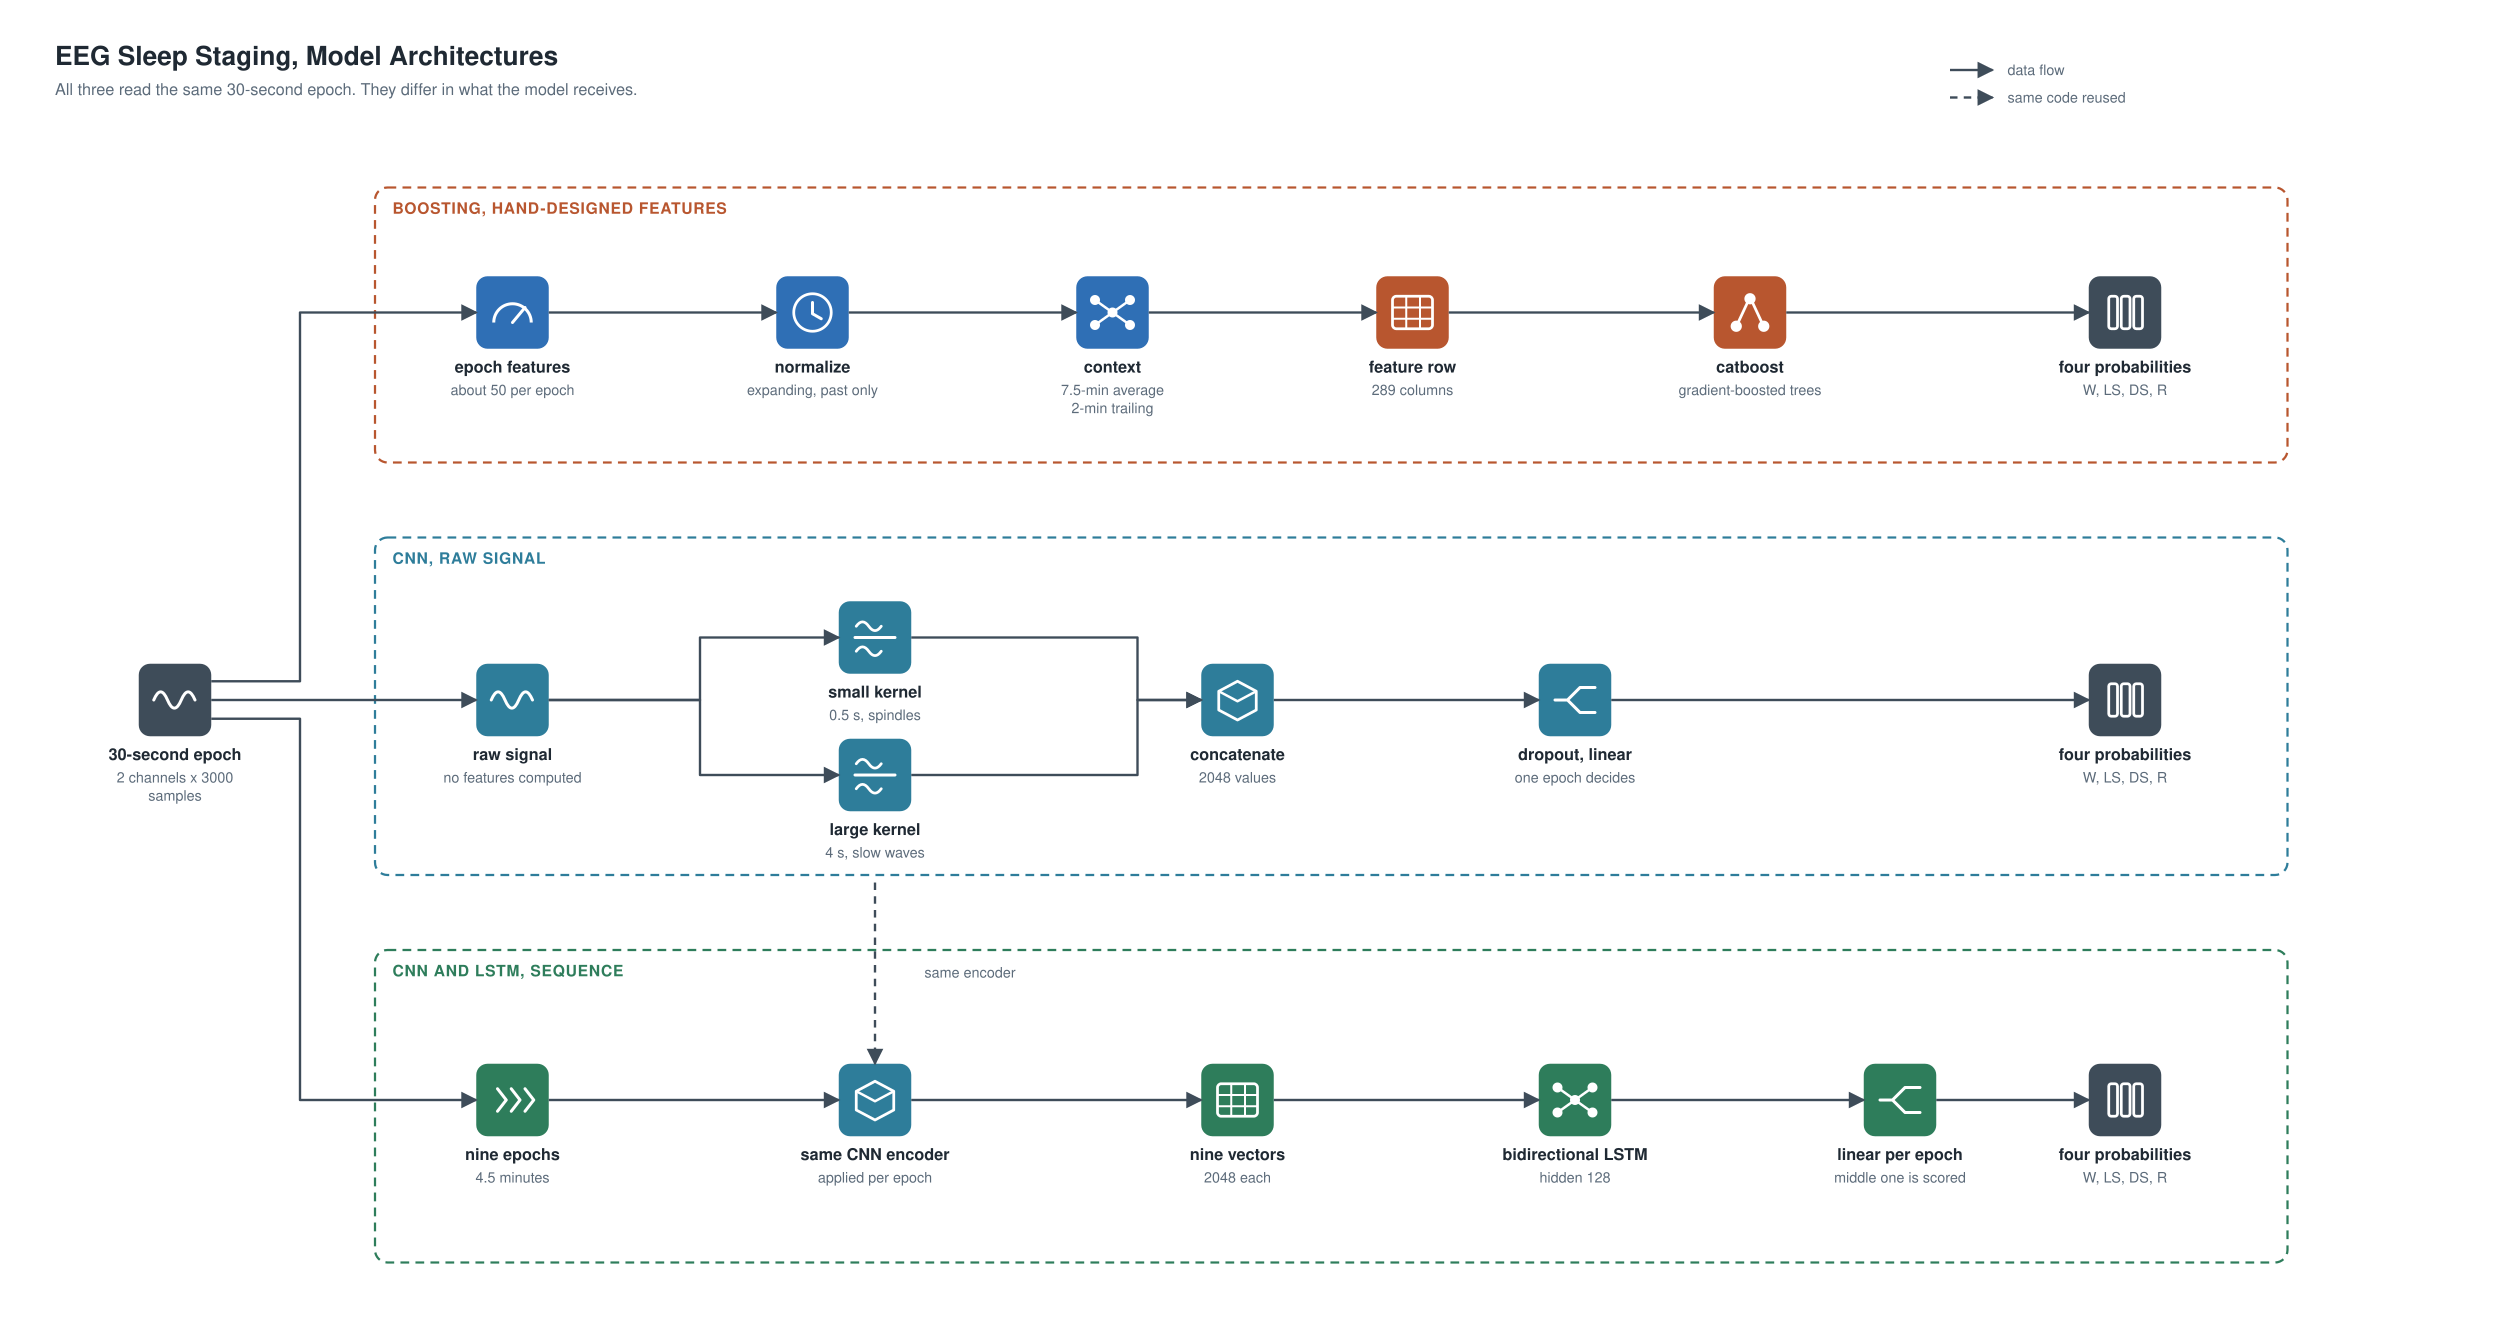
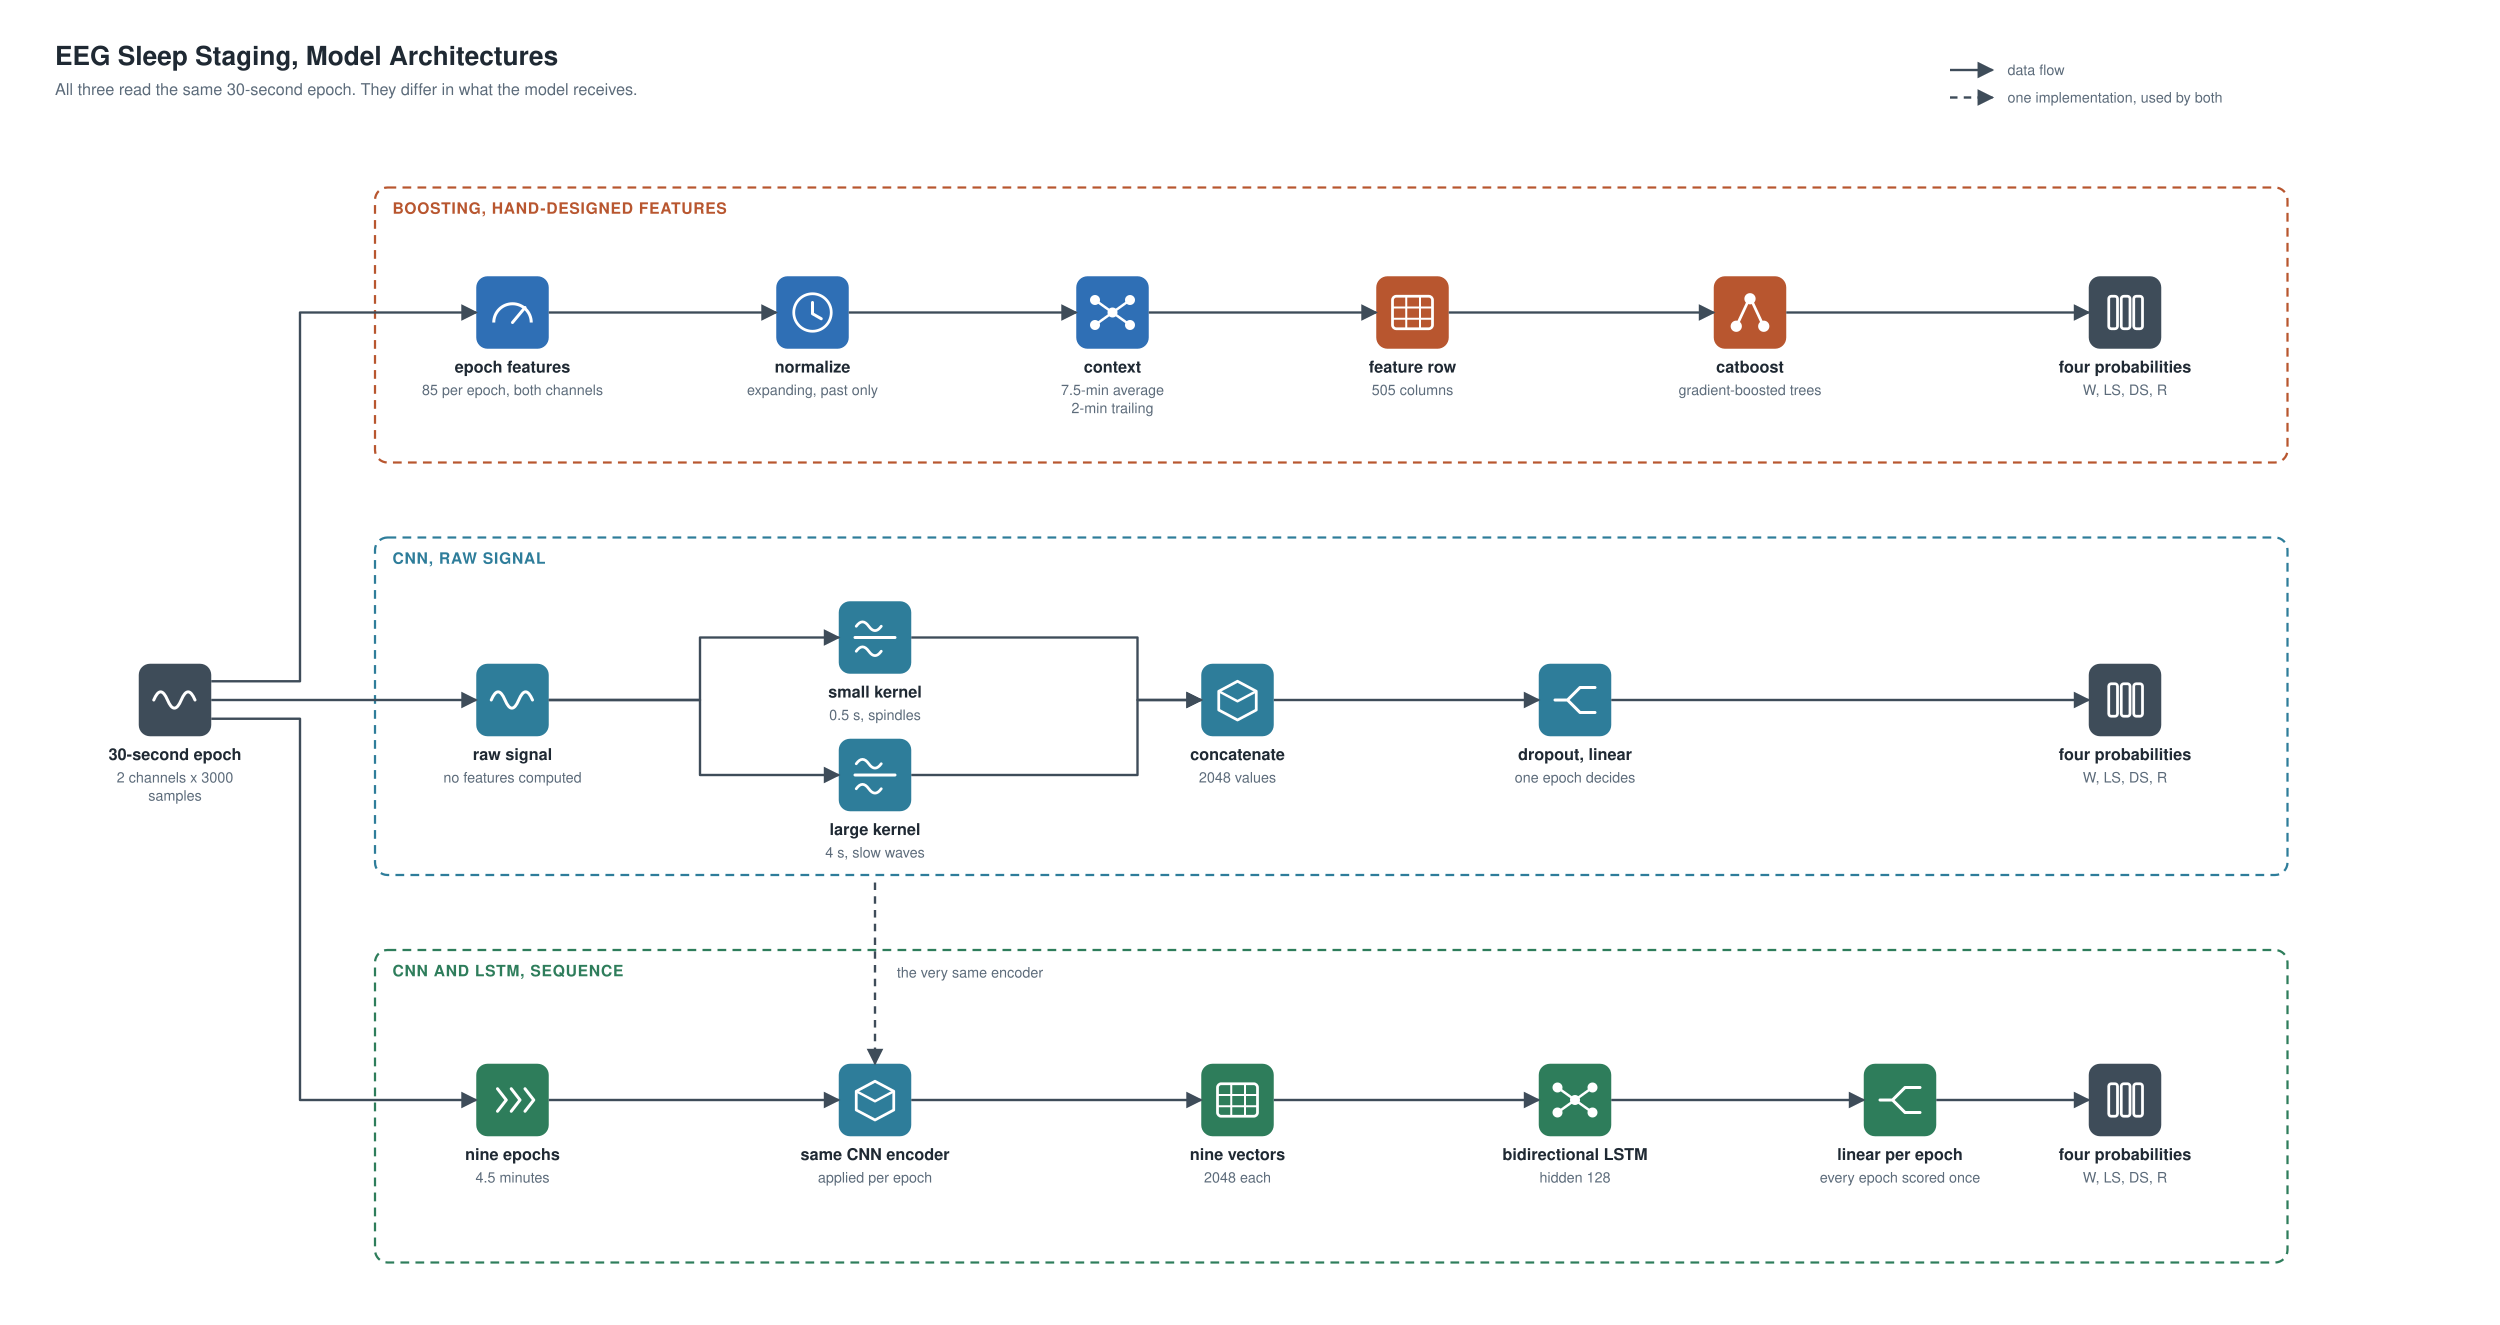
<svg xmlns="http://www.w3.org/2000/svg" width="2000" height="1060" viewBox="0 0 2000 1060">
  <rect width="2000" height="1060" fill="#FFFFFF" />
  <defs>
    <marker id="arrow" viewBox="0 0 10 10" refX="9" refY="5" markerWidth="7" markerHeight="7" orient="auto-start-reverse">
      <path d="M 0 0 L 10 5 L 0 10 z" fill="#3E4C59" />
    </marker>
  </defs>
  <text x="44" y="52" font-family="Helvetica Neue, Helvetica, Arial, sans-serif" font-size="21" font-weight="700" fill="#1F2933">EEG Sleep Staging, Model Architectures</text>
  <text x="44" y="76" font-family="Helvetica Neue, Helvetica, Arial, sans-serif" font-size="13" fill="#5C6B7A">All three read the same 30-second epoch. They differ in what the model receives.</text>
  <rect x="111.0" y="531.0" width="58" height="58" rx="9" fill="#3E4C59" />
  <path d="M 123 560 q 5.5 -13 11 0 q 5.5 13 11 0 q 5.5 -13 11 0" fill="none" stroke="#FFFFFF" stroke-width="2.4" stroke-linecap="round" />
  <text x="140" y="608.0" font-family="Helvetica Neue, Helvetica, Arial, sans-serif" font-size="13" font-weight="600" fill="#1F2933" text-anchor="middle">30-second epoch</text>
  <text x="140" y="626.0" font-family="Helvetica Neue, Helvetica, Arial, sans-serif" font-size="11.5" font-weight="400" fill="#5C6B7A" text-anchor="middle">2 channels x 3000</text>
  <text x="140" y="640.5" font-family="Helvetica Neue, Helvetica, Arial, sans-serif" font-size="11.5" font-weight="400" fill="#5C6B7A" text-anchor="middle">samples</text>
  <rect x="300" y="150" width="1530" height="220" rx="10" fill="none" stroke="#B8562F" stroke-width="1.8" stroke-dasharray="7 5" />
  <text x="314" y="171" font-family="Helvetica Neue, Helvetica, Arial, sans-serif" font-size="12.5" font-weight="700" fill="#B8562F" letter-spacing="0.6" text-anchor="start">BOOSTING, HAND-DESIGNED FEATURES</text>
  <rect x="381.0" y="221.0" width="58" height="58" rx="9" fill="#2F6FB5" />
  <path d="M 395 258 a 15 15 0 0 1 30 0" fill="none" stroke="#FFFFFF" stroke-width="2.4" />
  <path d="M 410 258 l 10 -12" stroke="#FFFFFF" stroke-width="2.4" stroke-linecap="round" />
  <text x="410" y="298.0" font-family="Helvetica Neue, Helvetica, Arial, sans-serif" font-size="13" font-weight="600" fill="#1F2933" text-anchor="middle">epoch features</text>
-   <text x="410" y="316.0" font-family="Helvetica Neue, Helvetica, Arial, sans-serif" font-size="11.5" font-weight="400" fill="#5C6B7A" text-anchor="middle">about 50 per epoch</text>
+   <text x="410" y="316.0" font-family="Helvetica Neue, Helvetica, Arial, sans-serif" font-size="11.5" font-weight="400" fill="#5C6B7A" text-anchor="middle">85 per epoch, both channels</text>
  <rect x="621.0" y="221.0" width="58" height="58" rx="9" fill="#2F6FB5" />
  <circle cx="650" cy="250" r="15" fill="none" stroke="#FFFFFF" stroke-width="2.2" />
  <path d="M 650 242 v 9 l 7 4" fill="none" stroke="#FFFFFF" stroke-width="2.4" stroke-linecap="round" stroke-linejoin="round" />
  <text x="650" y="298.0" font-family="Helvetica Neue, Helvetica, Arial, sans-serif" font-size="13" font-weight="600" fill="#1F2933" text-anchor="middle">normalize</text>
  <text x="650" y="316.0" font-family="Helvetica Neue, Helvetica, Arial, sans-serif" font-size="11.5" font-weight="400" fill="#5C6B7A" text-anchor="middle">expanding, past only</text>
  <rect x="861.0" y="221.0" width="58" height="58" rx="9" fill="#2F6FB5" />
  <path d="M 876 240 L 890 250 L 904 240 M 876 260 L 890 250 L 904 260" stroke="#FFFFFF" stroke-width="2" fill="none" />
  <circle cx="876" cy="240" r="4" fill="#FFFFFF" />
  <circle cx="876" cy="260" r="4" fill="#FFFFFF" />
  <circle cx="890" cy="250" r="4" fill="#FFFFFF" />
  <circle cx="904" cy="240" r="4" fill="#FFFFFF" />
  <circle cx="904" cy="260" r="4" fill="#FFFFFF" />
  <text x="890" y="298.0" font-family="Helvetica Neue, Helvetica, Arial, sans-serif" font-size="13" font-weight="600" fill="#1F2933" text-anchor="middle">context</text>
  <text x="890" y="316.0" font-family="Helvetica Neue, Helvetica, Arial, sans-serif" font-size="11.5" font-weight="400" fill="#5C6B7A" text-anchor="middle">7.5-min average</text>
  <text x="890" y="330.5" font-family="Helvetica Neue, Helvetica, Arial, sans-serif" font-size="11.5" font-weight="400" fill="#5C6B7A" text-anchor="middle">2-min trailing</text>
  <rect x="1101.0" y="221.0" width="58" height="58" rx="9" fill="#B8562F" />
  <rect x="1114" y="237" width="32" height="26" rx="3" fill="none" stroke="#FFFFFF" stroke-width="2.2" />
  <path d="M 1114 246 h 32 M 1114 255 h 32 M 1125 237 v 26 M 1136 237 v 26" stroke="#FFFFFF" stroke-width="1.6" />
  <text x="1130" y="298.0" font-family="Helvetica Neue, Helvetica, Arial, sans-serif" font-size="13" font-weight="600" fill="#1F2933" text-anchor="middle">feature row</text>
-   <text x="1130" y="316.0" font-family="Helvetica Neue, Helvetica, Arial, sans-serif" font-size="11.5" font-weight="400" fill="#5C6B7A" text-anchor="middle">289 columns</text>
+   <text x="1130" y="316.0" font-family="Helvetica Neue, Helvetica, Arial, sans-serif" font-size="11.5" font-weight="400" fill="#5C6B7A" text-anchor="middle">505 columns</text>
  <rect x="1371.0" y="221.0" width="58" height="58" rx="9" fill="#B8562F" />
  <circle cx="1400" cy="239" r="4.5" fill="#FFFFFF" />
  <circle cx="1389" cy="261" r="4.5" fill="#FFFFFF" />
  <circle cx="1411" cy="261" r="4.5" fill="#FFFFFF" />
  <path d="M 1398 242 l -7 15 M 1402 242 l 7 15" stroke="#FFFFFF" stroke-width="2.2" stroke-linecap="round" />
  <text x="1400" y="298.0" font-family="Helvetica Neue, Helvetica, Arial, sans-serif" font-size="13" font-weight="600" fill="#1F2933" text-anchor="middle">catboost</text>
  <text x="1400" y="316.0" font-family="Helvetica Neue, Helvetica, Arial, sans-serif" font-size="11.5" font-weight="400" fill="#5C6B7A" text-anchor="middle">gradient-boosted trees</text>
  <rect x="1671.0" y="221.0" width="58" height="58" rx="9" fill="#3E4C59" />
  <rect x="1687" y="237" width="7" height="26" rx="2" fill="none" stroke="#FFFFFF" stroke-width="2.2" />
  <rect x="1697" y="237" width="7" height="26" rx="2" fill="none" stroke="#FFFFFF" stroke-width="2.2" />
  <rect x="1707" y="237" width="7" height="26" rx="2" fill="none" stroke="#FFFFFF" stroke-width="2.2" />
  <text x="1700" y="298.0" font-family="Helvetica Neue, Helvetica, Arial, sans-serif" font-size="13" font-weight="600" fill="#1F2933" text-anchor="middle">four probabilities</text>
  <text x="1700" y="316.0" font-family="Helvetica Neue, Helvetica, Arial, sans-serif" font-size="11.5" font-weight="400" fill="#5C6B7A" text-anchor="middle">W, LS, DS, R</text>
  <path d="M 169 545 L 240 545 L 240 250 L 381 250" fill="none" stroke="#3E4C59" stroke-width="1.9" marker-end="url(#arrow)" stroke-linejoin="round" />
  <path d="M 439 250 L 621 250" fill="none" stroke="#3E4C59" stroke-width="1.9" marker-end="url(#arrow)" stroke-linejoin="round" />
  <path d="M 679 250 L 861 250" fill="none" stroke="#3E4C59" stroke-width="1.9" marker-end="url(#arrow)" stroke-linejoin="round" />
  <path d="M 919 250 L 1101 250" fill="none" stroke="#3E4C59" stroke-width="1.9" marker-end="url(#arrow)" stroke-linejoin="round" />
  <path d="M 1159 250 L 1371 250" fill="none" stroke="#3E4C59" stroke-width="1.9" marker-end="url(#arrow)" stroke-linejoin="round" />
  <path d="M 1429 250 L 1671 250" fill="none" stroke="#3E4C59" stroke-width="1.9" marker-end="url(#arrow)" stroke-linejoin="round" />
  <rect x="300" y="430" width="1530" height="270" rx="10" fill="none" stroke="#2E7D9A" stroke-width="1.8" stroke-dasharray="7 5" />
  <text x="314" y="451" font-family="Helvetica Neue, Helvetica, Arial, sans-serif" font-size="12.5" font-weight="700" fill="#2E7D9A" letter-spacing="0.6" text-anchor="start">CNN, RAW SIGNAL</text>
  <rect x="381.0" y="531.0" width="58" height="58" rx="9" fill="#2E7D9A" />
  <path d="M 393 560 q 5.5 -13 11 0 q 5.5 13 11 0 q 5.5 -13 11 0" fill="none" stroke="#FFFFFF" stroke-width="2.4" stroke-linecap="round" />
  <text x="410" y="608.0" font-family="Helvetica Neue, Helvetica, Arial, sans-serif" font-size="13" font-weight="600" fill="#1F2933" text-anchor="middle">raw signal</text>
  <text x="410" y="626.0" font-family="Helvetica Neue, Helvetica, Arial, sans-serif" font-size="11.5" font-weight="400" fill="#5C6B7A" text-anchor="middle">no features computed</text>
  <rect x="671.0" y="481.0" width="58" height="58" rx="9" fill="#2E7D9A" />
  <path d="M 685 501 q 5 -7 10 0 q 5 7 10 0" fill="none" stroke="#FFFFFF" stroke-width="2.2" stroke-linecap="round" />
  <path d="M 684 510 h 32" stroke="#FFFFFF" stroke-width="2.4" stroke-linecap="round" />
  <path d="M 685 521 q 5 -7 10 0 q 5 7 10 0" fill="none" stroke="#FFFFFF" stroke-width="2.2" stroke-linecap="round" />
  <text x="700" y="558.0" font-family="Helvetica Neue, Helvetica, Arial, sans-serif" font-size="13" font-weight="600" fill="#1F2933" text-anchor="middle">small kernel</text>
  <text x="700" y="576.0" font-family="Helvetica Neue, Helvetica, Arial, sans-serif" font-size="11.5" font-weight="400" fill="#5C6B7A" text-anchor="middle">0.5 s, spindles</text>
  <rect x="671.0" y="591.0" width="58" height="58" rx="9" fill="#2E7D9A" />
  <path d="M 685 611 q 5 -7 10 0 q 5 7 10 0" fill="none" stroke="#FFFFFF" stroke-width="2.2" stroke-linecap="round" />
  <path d="M 684 620 h 32" stroke="#FFFFFF" stroke-width="2.4" stroke-linecap="round" />
  <path d="M 685 631 q 5 -7 10 0 q 5 7 10 0" fill="none" stroke="#FFFFFF" stroke-width="2.2" stroke-linecap="round" />
  <text x="700" y="668.0" font-family="Helvetica Neue, Helvetica, Arial, sans-serif" font-size="13" font-weight="600" fill="#1F2933" text-anchor="middle">large kernel</text>
  <text x="700" y="686.0" font-family="Helvetica Neue, Helvetica, Arial, sans-serif" font-size="11.5" font-weight="400" fill="#5C6B7A" text-anchor="middle">4 s, slow waves</text>
  <rect x="961.0" y="531.0" width="58" height="58" rx="9" fill="#2E7D9A" />
  <path d="M 975 553 l 15 -8 l 15 8 v 15 l -15 8 l -15 -8 z" fill="none" stroke="#FFFFFF" stroke-width="2.2" stroke-linejoin="round" />
  <path d="M 975 553 l 15 8 l 15 -8" fill="none" stroke="#FFFFFF" stroke-width="2" stroke-linejoin="round" />
  <text x="990" y="608.0" font-family="Helvetica Neue, Helvetica, Arial, sans-serif" font-size="13" font-weight="600" fill="#1F2933" text-anchor="middle">concatenate</text>
  <text x="990" y="626.0" font-family="Helvetica Neue, Helvetica, Arial, sans-serif" font-size="11.5" font-weight="400" fill="#5C6B7A" text-anchor="middle">2048 values</text>
  <rect x="1231.0" y="531.0" width="58" height="58" rx="9" fill="#2E7D9A" />
  <path d="M 1244 560 h 10 M 1254 560 l 10 -10 h 12 M 1254 560 l 10 10 h 12" fill="none" stroke="#FFFFFF" stroke-width="2.4" stroke-linecap="round" stroke-linejoin="round" />
  <text x="1260" y="608.0" font-family="Helvetica Neue, Helvetica, Arial, sans-serif" font-size="13" font-weight="600" fill="#1F2933" text-anchor="middle">dropout, linear</text>
  <text x="1260" y="626.0" font-family="Helvetica Neue, Helvetica, Arial, sans-serif" font-size="11.5" font-weight="400" fill="#5C6B7A" text-anchor="middle">one epoch decides</text>
  <rect x="1671.0" y="531.0" width="58" height="58" rx="9" fill="#3E4C59" />
  <rect x="1687" y="547" width="7" height="26" rx="2" fill="none" stroke="#FFFFFF" stroke-width="2.2" />
  <rect x="1697" y="547" width="7" height="26" rx="2" fill="none" stroke="#FFFFFF" stroke-width="2.2" />
  <rect x="1707" y="547" width="7" height="26" rx="2" fill="none" stroke="#FFFFFF" stroke-width="2.2" />
  <text x="1700" y="608.0" font-family="Helvetica Neue, Helvetica, Arial, sans-serif" font-size="13" font-weight="600" fill="#1F2933" text-anchor="middle">four probabilities</text>
  <text x="1700" y="626.0" font-family="Helvetica Neue, Helvetica, Arial, sans-serif" font-size="11.5" font-weight="400" fill="#5C6B7A" text-anchor="middle">W, LS, DS, R</text>
  <path d="M 169 560 L 381 560" fill="none" stroke="#3E4C59" stroke-width="1.9" marker-end="url(#arrow)" stroke-linejoin="round" />
  <path d="M 439 560 L 560 560 L 560 510 L 671 510" fill="none" stroke="#3E4C59" stroke-width="1.9" marker-end="url(#arrow)" stroke-linejoin="round" />
  <path d="M 439 560 L 560 560 L 560 620 L 671 620" fill="none" stroke="#3E4C59" stroke-width="1.9" marker-end="url(#arrow)" stroke-linejoin="round" />
  <path d="M 729 510 L 910 510 L 910 560 L 961 560" fill="none" stroke="#3E4C59" stroke-width="1.9" marker-end="url(#arrow)" stroke-linejoin="round" />
  <path d="M 729 620 L 910 620 L 910 560 L 961 560" fill="none" stroke="#3E4C59" stroke-width="1.9" marker-end="url(#arrow)" stroke-linejoin="round" />
  <path d="M 1019 560 L 1231 560" fill="none" stroke="#3E4C59" stroke-width="1.9" marker-end="url(#arrow)" stroke-linejoin="round" />
  <path d="M 1289 560 L 1671 560" fill="none" stroke="#3E4C59" stroke-width="1.9" marker-end="url(#arrow)" stroke-linejoin="round" />
  <rect x="300" y="760" width="1530" height="250" rx="10" fill="none" stroke="#2E7D5B" stroke-width="1.8" stroke-dasharray="7 5" />
  <text x="314" y="781" font-family="Helvetica Neue, Helvetica, Arial, sans-serif" font-size="12.5" font-weight="700" fill="#2E7D5B" letter-spacing="0.6" text-anchor="start">CNN AND LSTM, SEQUENCE</text>
  <rect x="381.0" y="851.0" width="58" height="58" rx="9" fill="#2E7D5B" />
  <path d="M 398 871 l 7 9 l -7 9" fill="none" stroke="#FFFFFF" stroke-width="2.4" stroke-linecap="round" stroke-linejoin="round" />
  <path d="M 409 871 l 7 9 l -7 9" fill="none" stroke="#FFFFFF" stroke-width="2.4" stroke-linecap="round" stroke-linejoin="round" />
  <path d="M 420 871 l 7 9 l -7 9" fill="none" stroke="#FFFFFF" stroke-width="2.4" stroke-linecap="round" stroke-linejoin="round" />
  <text x="410" y="928.0" font-family="Helvetica Neue, Helvetica, Arial, sans-serif" font-size="13" font-weight="600" fill="#1F2933" text-anchor="middle">nine epochs</text>
  <text x="410" y="946.0" font-family="Helvetica Neue, Helvetica, Arial, sans-serif" font-size="11.5" font-weight="400" fill="#5C6B7A" text-anchor="middle">4.5 minutes</text>
  <rect x="671.0" y="851.0" width="58" height="58" rx="9" fill="#2E7D9A" />
  <path d="M 685 873 l 15 -8 l 15 8 v 15 l -15 8 l -15 -8 z" fill="none" stroke="#FFFFFF" stroke-width="2.2" stroke-linejoin="round" />
  <path d="M 685 873 l 15 8 l 15 -8" fill="none" stroke="#FFFFFF" stroke-width="2" stroke-linejoin="round" />
  <text x="700" y="928.0" font-family="Helvetica Neue, Helvetica, Arial, sans-serif" font-size="13" font-weight="600" fill="#1F2933" text-anchor="middle">same CNN encoder</text>
  <text x="700" y="946.0" font-family="Helvetica Neue, Helvetica, Arial, sans-serif" font-size="11.5" font-weight="400" fill="#5C6B7A" text-anchor="middle">applied per epoch</text>
  <rect x="961.0" y="851.0" width="58" height="58" rx="9" fill="#2E7D5B" />
  <rect x="974" y="867" width="32" height="26" rx="3" fill="none" stroke="#FFFFFF" stroke-width="2.2" />
  <path d="M 974 876 h 32 M 974 885 h 32 M 985 867 v 26 M 996 867 v 26" stroke="#FFFFFF" stroke-width="1.6" />
  <text x="990" y="928.0" font-family="Helvetica Neue, Helvetica, Arial, sans-serif" font-size="13" font-weight="600" fill="#1F2933" text-anchor="middle">nine vectors</text>
  <text x="990" y="946.0" font-family="Helvetica Neue, Helvetica, Arial, sans-serif" font-size="11.5" font-weight="400" fill="#5C6B7A" text-anchor="middle">2048 each</text>
  <rect x="1231.0" y="851.0" width="58" height="58" rx="9" fill="#2E7D5B" />
  <path d="M 1246 870 L 1260 880 L 1274 870 M 1246 890 L 1260 880 L 1274 890" stroke="#FFFFFF" stroke-width="2" fill="none" />
  <circle cx="1246" cy="870" r="4" fill="#FFFFFF" />
  <circle cx="1246" cy="890" r="4" fill="#FFFFFF" />
  <circle cx="1260" cy="880" r="4" fill="#FFFFFF" />
  <circle cx="1274" cy="870" r="4" fill="#FFFFFF" />
  <circle cx="1274" cy="890" r="4" fill="#FFFFFF" />
  <text x="1260" y="928.0" font-family="Helvetica Neue, Helvetica, Arial, sans-serif" font-size="13" font-weight="600" fill="#1F2933" text-anchor="middle">bidirectional LSTM</text>
  <text x="1260" y="946.0" font-family="Helvetica Neue, Helvetica, Arial, sans-serif" font-size="11.5" font-weight="400" fill="#5C6B7A" text-anchor="middle">hidden 128</text>
  <rect x="1491.0" y="851.0" width="58" height="58" rx="9" fill="#2E7D5B" />
  <path d="M 1504 880 h 10 M 1514 880 l 10 -10 h 12 M 1514 880 l 10 10 h 12" fill="none" stroke="#FFFFFF" stroke-width="2.4" stroke-linecap="round" stroke-linejoin="round" />
  <text x="1520" y="928.0" font-family="Helvetica Neue, Helvetica, Arial, sans-serif" font-size="13" font-weight="600" fill="#1F2933" text-anchor="middle">linear per epoch</text>
-   <text x="1520" y="946.0" font-family="Helvetica Neue, Helvetica, Arial, sans-serif" font-size="11.5" font-weight="400" fill="#5C6B7A" text-anchor="middle">middle one is scored</text>
+   <text x="1520" y="946.0" font-family="Helvetica Neue, Helvetica, Arial, sans-serif" font-size="11.5" font-weight="400" fill="#5C6B7A" text-anchor="middle">every epoch scored once</text>
  <rect x="1671.0" y="851.0" width="58" height="58" rx="9" fill="#3E4C59" />
  <rect x="1687" y="867" width="7" height="26" rx="2" fill="none" stroke="#FFFFFF" stroke-width="2.2" />
  <rect x="1697" y="867" width="7" height="26" rx="2" fill="none" stroke="#FFFFFF" stroke-width="2.2" />
  <rect x="1707" y="867" width="7" height="26" rx="2" fill="none" stroke="#FFFFFF" stroke-width="2.2" />
  <text x="1700" y="928.0" font-family="Helvetica Neue, Helvetica, Arial, sans-serif" font-size="13" font-weight="600" fill="#1F2933" text-anchor="middle">four probabilities</text>
  <text x="1700" y="946.0" font-family="Helvetica Neue, Helvetica, Arial, sans-serif" font-size="11.5" font-weight="400" fill="#5C6B7A" text-anchor="middle">W, LS, DS, R</text>
  <path d="M 169 575 L 240 575 L 240 880 L 381 880" fill="none" stroke="#3E4C59" stroke-width="1.9" marker-end="url(#arrow)" stroke-linejoin="round" />
  <path d="M 439 880 L 671 880" fill="none" stroke="#3E4C59" stroke-width="1.9" marker-end="url(#arrow)" stroke-linejoin="round" />
  <path d="M 729 880 L 961 880" fill="none" stroke="#3E4C59" stroke-width="1.9" marker-end="url(#arrow)" stroke-linejoin="round" />
  <path d="M 1019 880 L 1231 880" fill="none" stroke="#3E4C59" stroke-width="1.9" marker-end="url(#arrow)" stroke-linejoin="round" />
  <path d="M 1289 880 L 1491 880" fill="none" stroke="#3E4C59" stroke-width="1.9" marker-end="url(#arrow)" stroke-linejoin="round" />
  <path d="M 1549 880 L 1671 880" fill="none" stroke="#3E4C59" stroke-width="1.9" marker-end="url(#arrow)" stroke-linejoin="round" />
  <path d="M 700 706 L 700 851" fill="none" stroke="#3E4C59" stroke-width="1.9" stroke-dasharray="6 5" marker-end="url(#arrow)" stroke-linejoin="round" />
-   <text x="776" y="782" font-family="Helvetica Neue, Helvetica, Arial, sans-serif" font-size="11.5" fill="#5C6B7A" text-anchor="middle">same encoder</text>
+   <text x="776" y="782" font-family="Helvetica Neue, Helvetica, Arial, sans-serif" font-size="11.5" fill="#5C6B7A" text-anchor="middle">the very same encoder</text>
  <path d="M 1560 56 h 34" stroke="#3E4C59" stroke-width="1.9" marker-end="url(#arrow)" />
  <text x="1606" y="60" font-family="Helvetica Neue, Helvetica, Arial, sans-serif" font-size="11.5" fill="#5C6B7A">data flow</text>
  <path d="M 1560 78 h 34" stroke="#3E4C59" stroke-width="1.9" stroke-dasharray="6 5" marker-end="url(#arrow)" />
-   <text x="1606" y="82" font-family="Helvetica Neue, Helvetica, Arial, sans-serif" font-size="11.5" fill="#5C6B7A">same code reused</text>
+   <text x="1606" y="82" font-family="Helvetica Neue, Helvetica, Arial, sans-serif" font-size="11.5" fill="#5C6B7A">one implementation, used by both</text>
</svg>
